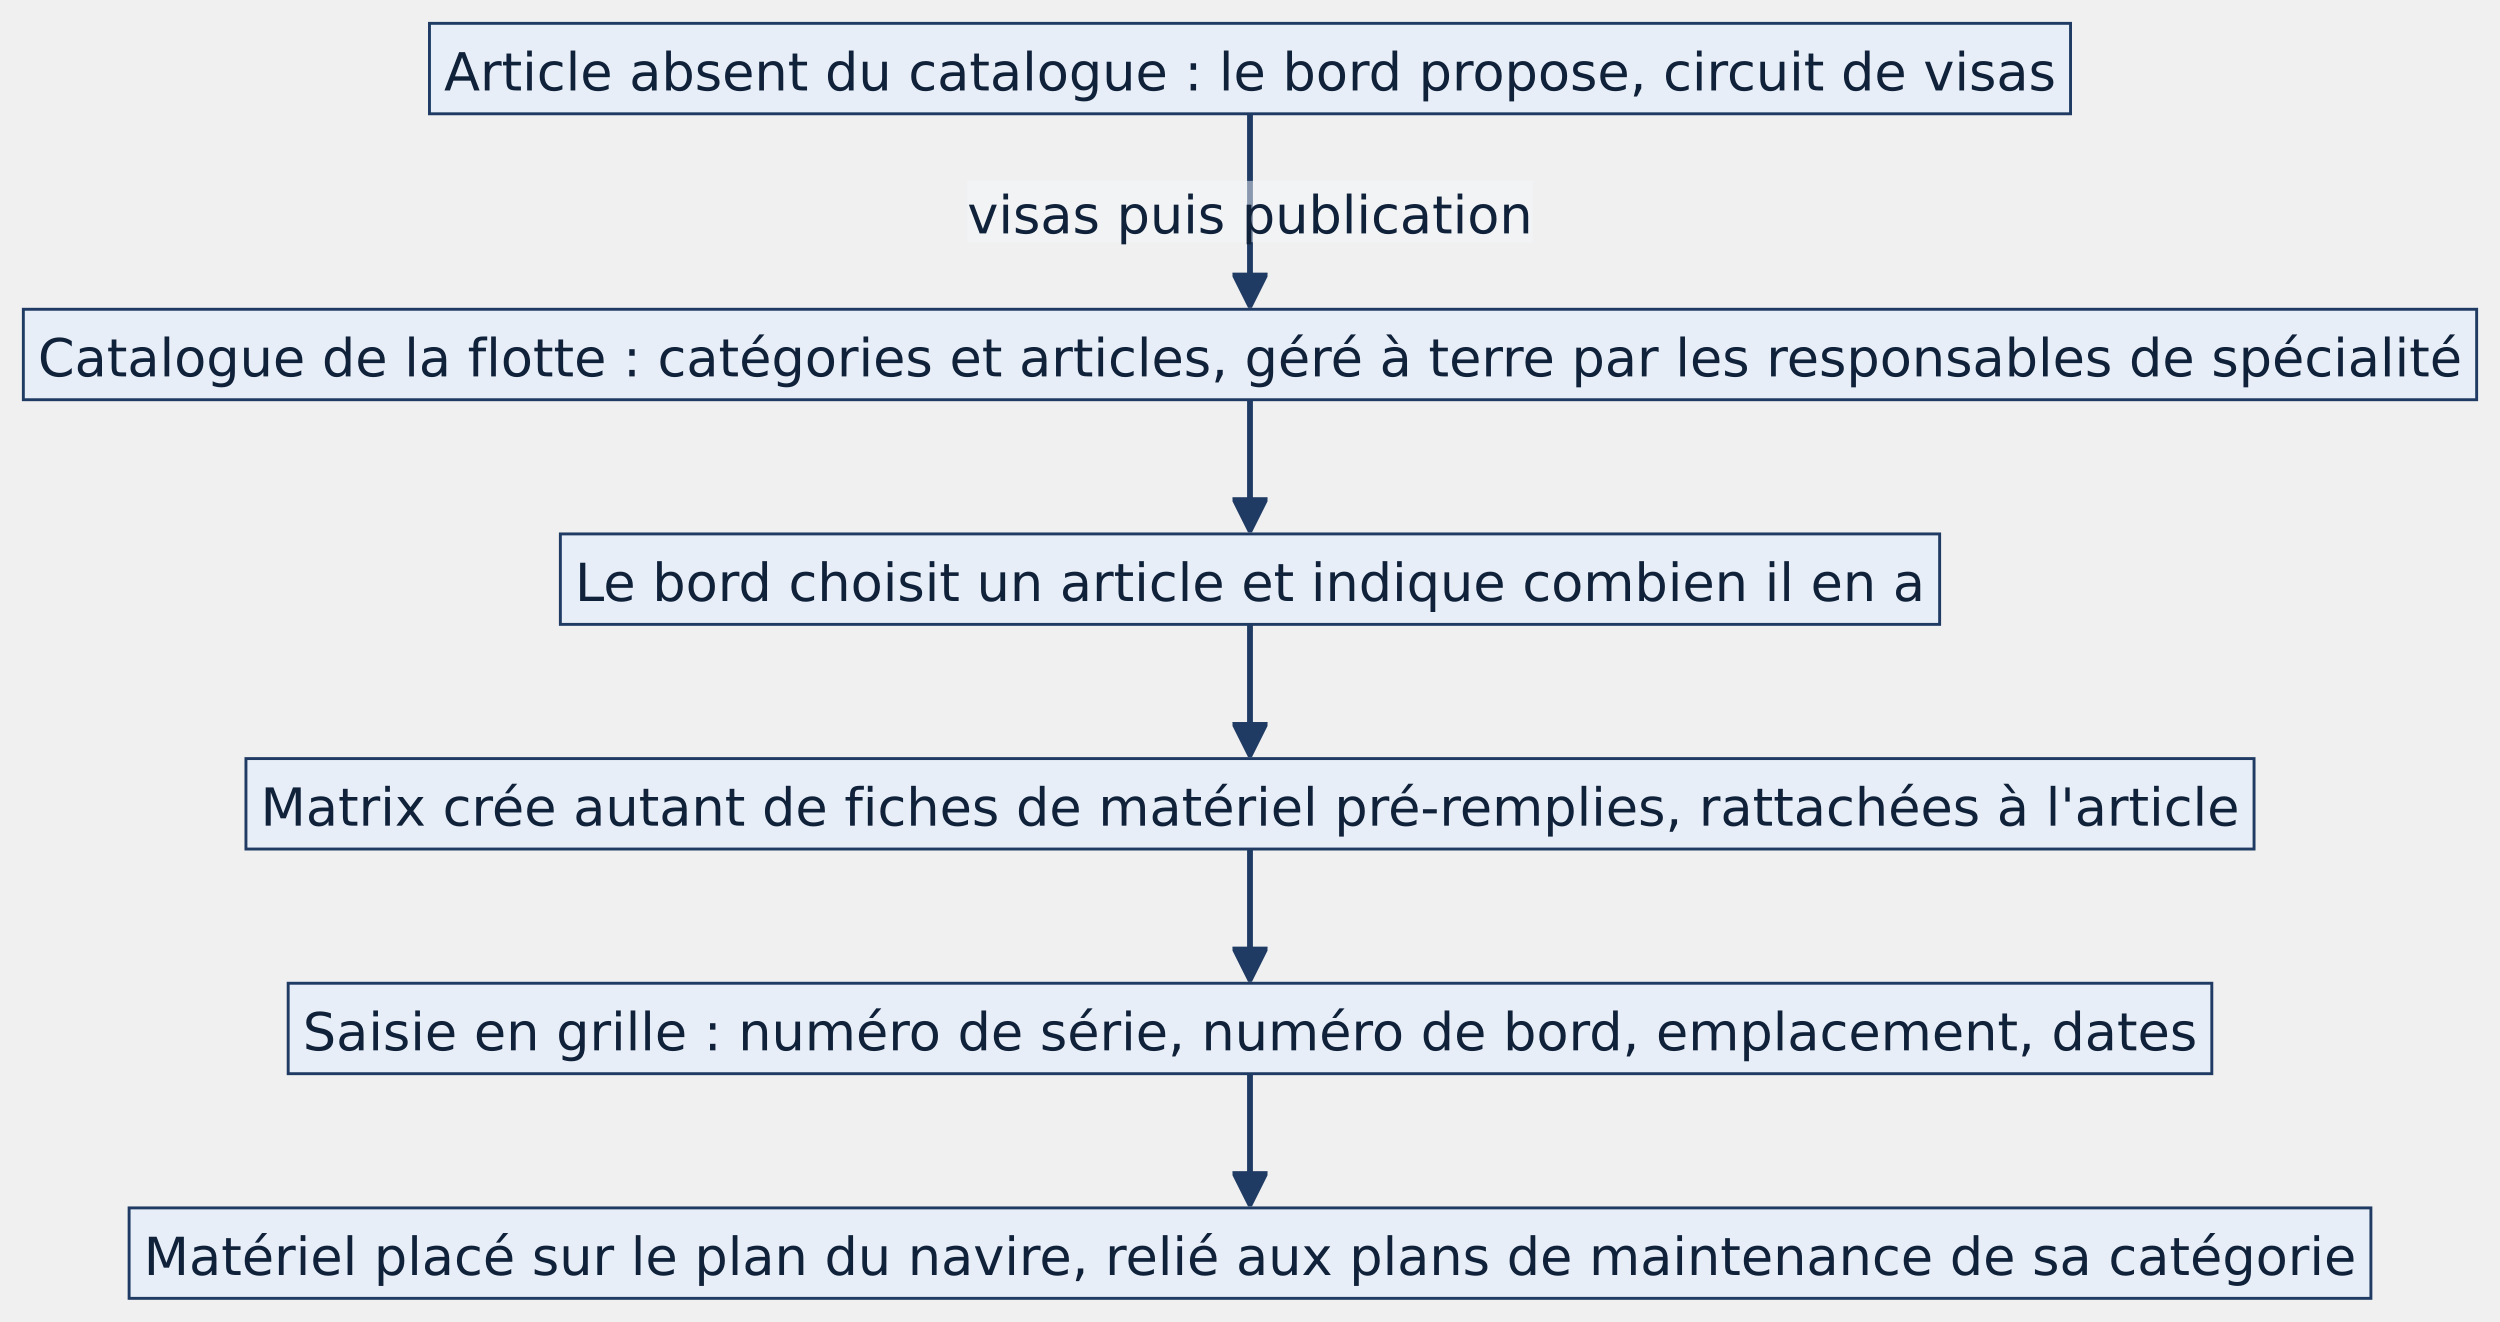
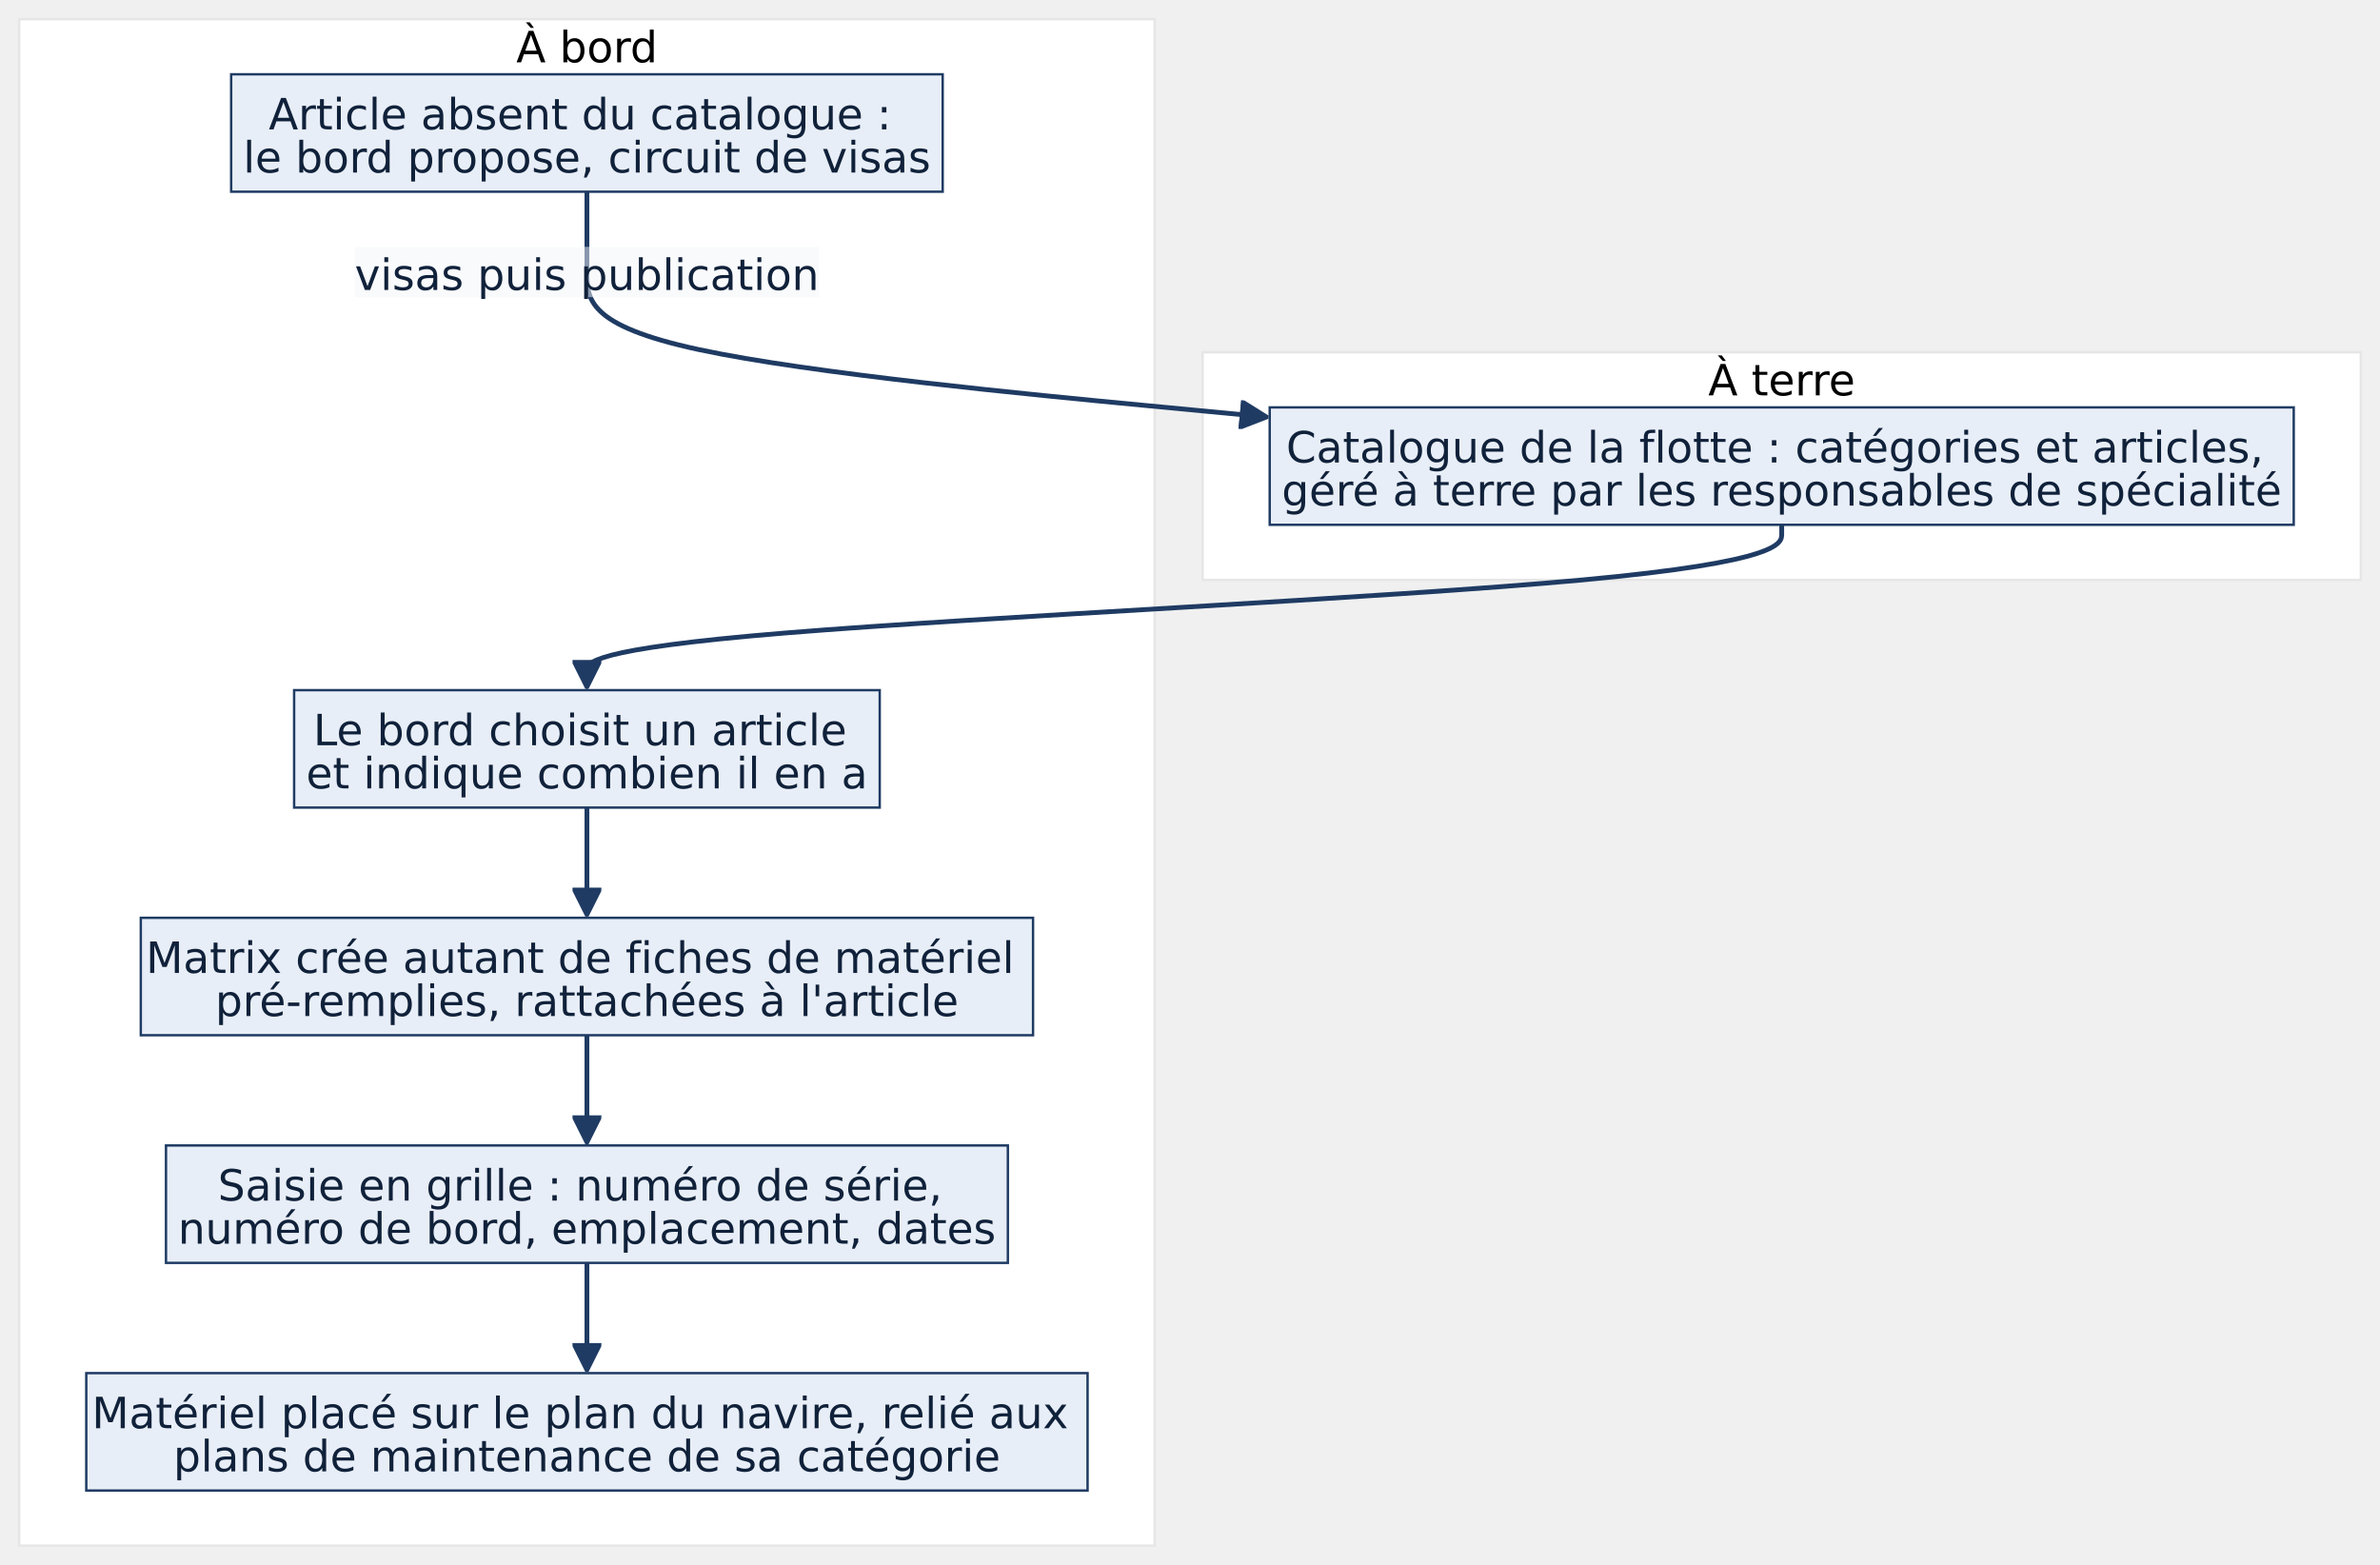
- <svg xmlns="http://www.w3.org/2000/svg" aria-roledescription="flowchart-v2" role="graphics-document document" viewBox="-8 -8 856.859 453" style="max-width: 856.859px;" width="100%" id="sS22_equiper_depuis_cataloguemmd">
+ <svg xmlns="http://www.w3.org/2000/svg" aria-roledescription="flowchart-v2" role="graphics-document document" viewBox="-8 -8 993.114 653" style="max-width: 993.114px;" width="100%" id="sS22_equiper_depuis_cataloguemmd">
  <style>#sS22_equiper_depuis_cataloguemmd{font-family:DejaVu Sans,Arial,sans-serif;font-size:18px;fill:#10213a;}#sS22_equiper_depuis_cataloguemmd .error-icon{fill:#ffffff;}#sS22_equiper_depuis_cataloguemmd .error-text{fill:#000000;stroke:#000000;}#sS22_equiper_depuis_cataloguemmd .edge-thickness-normal{stroke-width:2px;}#sS22_equiper_depuis_cataloguemmd .edge-thickness-thick{stroke-width:3.5px;}#sS22_equiper_depuis_cataloguemmd .edge-pattern-solid{stroke-dasharray:0;}#sS22_equiper_depuis_cataloguemmd .edge-pattern-dashed{stroke-dasharray:3;}#sS22_equiper_depuis_cataloguemmd .edge-pattern-dotted{stroke-dasharray:2;}#sS22_equiper_depuis_cataloguemmd .marker{fill:#1f3b63;stroke:#1f3b63;}#sS22_equiper_depuis_cataloguemmd .marker.cross{stroke:#1f3b63;}#sS22_equiper_depuis_cataloguemmd svg{font-family:DejaVu Sans,Arial,sans-serif;font-size:18px;}#sS22_equiper_depuis_cataloguemmd .label{font-family:DejaVu Sans,Arial,sans-serif;color:#10213a;}#sS22_equiper_depuis_cataloguemmd .cluster-label text{fill:#000000;}#sS22_equiper_depuis_cataloguemmd .cluster-label span,#sS22_equiper_depuis_cataloguemmd p{color:#000000;}#sS22_equiper_depuis_cataloguemmd .label text,#sS22_equiper_depuis_cataloguemmd span,#sS22_equiper_depuis_cataloguemmd p{fill:#10213a;color:#10213a;}#sS22_equiper_depuis_cataloguemmd .node rect,#sS22_equiper_depuis_cataloguemmd .node circle,#sS22_equiper_depuis_cataloguemmd .node ellipse,#sS22_equiper_depuis_cataloguemmd .node polygon,#sS22_equiper_depuis_cataloguemmd .node path{fill:#e8eef7;stroke:#1f3b63;stroke-width:1px;}#sS22_equiper_depuis_cataloguemmd .flowchart-label text{text-anchor:middle;}#sS22_equiper_depuis_cataloguemmd .node .katex path{fill:#000;stroke:#000;stroke-width:1px;}#sS22_equiper_depuis_cataloguemmd .node .label{text-align:center;}#sS22_equiper_depuis_cataloguemmd .node.clickable{cursor:pointer;}#sS22_equiper_depuis_cataloguemmd .arrowheadPath{fill:#0b0b0b;}#sS22_equiper_depuis_cataloguemmd .edgePath .path{stroke:#1f3b63;stroke-width:2.0px;}#sS22_equiper_depuis_cataloguemmd .flowchart-link{stroke:#1f3b63;fill:none;}#sS22_equiper_depuis_cataloguemmd .edgeLabel{background-color:#f3f6fa;text-align:center;}#sS22_equiper_depuis_cataloguemmd .edgeLabel rect{opacity:0.5;background-color:#f3f6fa;fill:#f3f6fa;}#sS22_equiper_depuis_cataloguemmd .labelBkg{background-color:rgba(243, 246, 250, 0.5);}#sS22_equiper_depuis_cataloguemmd .cluster rect{fill:#ffffff;stroke:hsl(0, 0%, 90%);stroke-width:1px;}#sS22_equiper_depuis_cataloguemmd .cluster text{fill:#000000;}#sS22_equiper_depuis_cataloguemmd .cluster span,#sS22_equiper_depuis_cataloguemmd p{color:#000000;}#sS22_equiper_depuis_cataloguemmd div.mermaidTooltip{position:absolute;text-align:center;max-width:200px;padding:2px;font-family:DejaVu Sans,Arial,sans-serif;font-size:12px;background:#ffffff;border:1px solid hsl(0, 0%, 90%);border-radius:2px;pointer-events:none;z-index:100;}#sS22_equiper_depuis_cataloguemmd .flowchartTitleText{text-anchor:middle;font-size:18px;fill:#10213a;}#sS22_equiper_depuis_cataloguemmd :root{--mermaid-font-family:"trebuchet ms",verdana,arial,sans-serif;}</style>
  <g>
    <marker orient="auto" markerHeight="12" markerWidth="12" markerUnits="userSpaceOnUse" refY="5" refX="6" viewBox="0 0 10 10" class="marker flowchart" id="sS22_equiper_depuis_cataloguemmd_flowchart-pointEnd">
      <path style="stroke-width: 1; stroke-dasharray: 1, 0;" class="arrowMarkerPath" d="M 0 0 L 10 5 L 0 10 z" />
    </marker>
    <marker orient="auto" markerHeight="12" markerWidth="12" markerUnits="userSpaceOnUse" refY="5" refX="4.5" viewBox="0 0 10 10" class="marker flowchart" id="sS22_equiper_depuis_cataloguemmd_flowchart-pointStart">
      <path style="stroke-width: 1; stroke-dasharray: 1, 0;" class="arrowMarkerPath" d="M 0 5 L 10 10 L 10 0 z" />
    </marker>
    <marker orient="auto" markerHeight="11" markerWidth="11" markerUnits="userSpaceOnUse" refY="5" refX="11" viewBox="0 0 10 10" class="marker flowchart" id="sS22_equiper_depuis_cataloguemmd_flowchart-circleEnd">
      <circle style="stroke-width: 1; stroke-dasharray: 1, 0;" class="arrowMarkerPath" r="5" cy="5" cx="5" />
    </marker>
    <marker orient="auto" markerHeight="11" markerWidth="11" markerUnits="userSpaceOnUse" refY="5" refX="-1" viewBox="0 0 10 10" class="marker flowchart" id="sS22_equiper_depuis_cataloguemmd_flowchart-circleStart">
      <circle style="stroke-width: 1; stroke-dasharray: 1, 0;" class="arrowMarkerPath" r="5" cy="5" cx="5" />
    </marker>
    <marker orient="auto" markerHeight="11" markerWidth="11" markerUnits="userSpaceOnUse" refY="5.2" refX="12" viewBox="0 0 11 11" class="marker cross flowchart" id="sS22_equiper_depuis_cataloguemmd_flowchart-crossEnd">
      <path style="stroke-width: 2; stroke-dasharray: 1, 0;" class="arrowMarkerPath" d="M 1,1 l 9,9 M 10,1 l -9,9" />
    </marker>
    <marker orient="auto" markerHeight="11" markerWidth="11" markerUnits="userSpaceOnUse" refY="5.2" refX="-1" viewBox="0 0 11 11" class="marker cross flowchart" id="sS22_equiper_depuis_cataloguemmd_flowchart-crossStart">
      <path style="stroke-width: 2; stroke-dasharray: 1, 0;" class="arrowMarkerPath" d="M 1,1 l 9,9 M 10,1 l -9,9" />
    </marker>
    <g class="root">
-       <g class="clusters" />
+       <g class="clusters">
+         <g id="BORD" class="cluster default flowchart-label">
+           <rect height="637" width="473.817" y="0" x="0" ry="0" rx="0" style="" />
+           <g transform="translate(236.9087, 0)" class="cluster-label">
+             <text style="">
+               <tspan class="row" x="0" dy="1em" xml:space="preserve">À bord</tspan>
+             </text>
+           </g>
+         </g>
+         <g id="TERRE" class="cluster default flowchart-label">
+           <rect height="95" width="483.297" y="139" x="493.817" ry="0" rx="0" style="" />
+           <g transform="translate(735.4658, 139)" class="cluster-label">
+             <text style="">
+               <tspan class="row" x="0" dy="1em" xml:space="preserve">À terre</tspan>
+             </text>
+           </g>
+         </g>
+       </g>
      <g class="edgePaths">
-         <path marker-end="url(#sS22_equiper_depuis_cataloguemmd_flowchart-pointEnd)" style="fill:none;" class="edge-thickness-normal edge-pattern-solid flowchart-link LS-CAT LE-EQ" id="L-CAT-EQ-0" d="M420.43,129L420.43,132.833C420.43,136.667,420.43,144.333,420.43,151.117C420.43,157.9,420.43,163.8,420.43,166.75L420.43,169.7" />
-         <path marker-end="url(#sS22_equiper_depuis_cataloguemmd_flowchart-pointEnd)" style="fill:none;" class="edge-thickness-normal edge-pattern-solid flowchart-link LS-EQ LE-FI" id="L-EQ-FI-0" d="M420.43,206L420.43,209.833C420.43,213.667,420.43,221.333,420.43,228.117C420.43,234.9,420.43,240.8,420.43,243.75L420.43,246.7" />
-         <path marker-end="url(#sS22_equiper_depuis_cataloguemmd_flowchart-pointEnd)" style="fill:none;" class="edge-thickness-normal edge-pattern-solid flowchart-link LS-FI LE-GR" id="L-FI-GR-0" d="M420.43,283L420.43,286.833C420.43,290.667,420.43,298.333,420.43,305.117C420.43,311.9,420.43,317.8,420.43,320.75L420.43,323.7" />
-         <path marker-end="url(#sS22_equiper_depuis_cataloguemmd_flowchart-pointEnd)" style="fill:none;" class="edge-thickness-normal edge-pattern-solid flowchart-link LS-GR LE-PL" id="L-GR-PL-0" d="M420.43,360L420.43,363.833C420.43,367.667,420.43,375.333,420.43,382.117C420.43,388.9,420.43,394.8,420.43,397.75L420.43,400.7" />
-         <path marker-end="url(#sS22_equiper_depuis_cataloguemmd_flowchart-pointEnd)" style="fill:none;" class="edge-thickness-normal edge-pattern-solid flowchart-link LS-PR LE-CAT" id="L-PR-CAT-0" d="M420.43,31L420.43,36.583C420.43,42.167,420.43,53.333,420.43,63.617C420.43,73.9,420.43,83.3,420.43,88L420.43,92.7" />
+         <path marker-end="url(#sS22_equiper_depuis_cataloguemmd_flowchart-pointEnd)" style="fill:none;" class="edge-thickness-normal edge-pattern-solid flowchart-link LS-CAT LE-EQ" id="L-CAT-EQ-0" d="M735.466,211L735.466,214.833C735.466,218.667,735.466,226.333,652.373,234C569.28,241.667,403.094,249.333,320.002,256.117C236.909,262.9,236.909,268.8,236.909,271.75L236.909,274.7" />
+         <path marker-end="url(#sS22_equiper_depuis_cataloguemmd_flowchart-pointEnd)" style="fill:none;" class="edge-thickness-normal edge-pattern-solid flowchart-link LS-EQ LE-FI" id="L-EQ-FI-0" d="M236.909,329L236.909,332.833C236.909,336.667,236.909,344.333,236.909,351.117C236.909,357.9,236.909,363.8,236.909,366.75L236.909,369.7" />
+         <path marker-end="url(#sS22_equiper_depuis_cataloguemmd_flowchart-pointEnd)" style="fill:none;" class="edge-thickness-normal edge-pattern-solid flowchart-link LS-FI LE-GR" id="L-FI-GR-0" d="M236.909,424L236.909,427.833C236.909,431.667,236.909,439.333,236.909,446.117C236.909,452.9,236.909,458.8,236.909,461.75L236.909,464.7" />
+         <path marker-end="url(#sS22_equiper_depuis_cataloguemmd_flowchart-pointEnd)" style="fill:none;" class="edge-thickness-normal edge-pattern-solid flowchart-link LS-GR LE-PL" id="L-GR-PL-0" d="M236.909,519L236.909,522.833C236.909,526.667,236.909,534.333,236.909,541.117C236.909,547.9,236.909,553.8,236.909,556.75L236.909,559.7" />
+         <path marker-end="url(#sS22_equiper_depuis_cataloguemmd_flowchart-pointEnd)" style="fill:none;" class="edge-thickness-normal edge-pattern-solid flowchart-link LS-PR LE-CAT" id="L-PR-CAT-0" d="M236.909,72L236.909,77.583C236.909,83.167,236.909,94.333,236.909,105.5C236.909,116.667,236.909,127.833,283.514,137.857C330.12,147.881,423.33,156.761,469.936,161.202L516.541,165.642" />
      </g>
      <g class="edgeLabels">
        <g class="edgeLabel">
          <g transform="translate(0, 0)" class="label">
            <rect height="0" width="0" ry="0" rx="0" />
            <text style="">
              <tspan class="row" x="0" dy="1em" xml:space="preserve" />
            </text>
          </g>
        </g>
        <g class="edgeLabel">
          <g transform="translate(0, 0)" class="label">
            <rect height="0" width="0" ry="0" rx="0" />
            <text style="">
              <tspan class="row" x="0" dy="1em" xml:space="preserve" />
            </text>
          </g>
        </g>
        <g class="edgeLabel">
          <g transform="translate(0, 0)" class="label">
            <rect height="0" width="0" ry="0" rx="0" />
            <text style="">
              <tspan class="row" x="0" dy="1em" xml:space="preserve" />
            </text>
          </g>
        </g>
        <g class="edgeLabel">
          <g transform="translate(0, 0)" class="label">
            <rect height="0" width="0" ry="0" rx="0" />
            <text style="">
              <tspan class="row" x="0" dy="1em" xml:space="preserve" />
            </text>
          </g>
        </g>
-         <g transform="translate(420.4297, 64.5)" class="edgeLabel">
+         <g transform="translate(236.9087, 105.5)" class="edgeLabel">
          <g transform="translate(-96.88281, -10.5)" class="label">
-             <rect height="21" width="193.766" ry="0" rx="0" />
+             <rect height="21.001" width="193.614" ry="0" rx="0" />
            <text style="">
              <tspan class="row" x="0" dy="1em" xml:space="preserve">visas puis publication</tspan>
            </text>
          </g>
        </g>
      </g>
      <g class="nodes">
-         <g transform="translate(420.4297, 113.5)" data-id="CAT" data-node="true" id="flowchart-CAT-509" class="node default default flowchart-label">
-           <rect height="31" width="840.859" y="-15.5" x="-420.43" ry="0" rx="0" style="" class="basic label-container" />
-           <g transform="translate(0, -10.5)" style="" class="label">
+         <g transform="translate(236.9087, 304.5)" data-id="EQ" data-node="true" id="flowchart-EQ-501" class="node default default flowchart-label">
+           <rect height="49" width="244.359" y="-24.5" x="-122.18" ry="0" rx="0" style="" class="basic label-container" />
+           <g transform="translate(0, -19.5)" style="" class="label">
            <rect />
            <text style="">
-               <tspan class="row" x="0" dy="1em" xml:space="preserve">Catalogue de la flotte : catégories et articles, géré à terre par les responsables de spécialité</tspan>
+               <tspan class="row" x="0" dy="1em" xml:space="preserve">Le bord choisit un article</tspan>
+               <tspan class="row" x="0" dy="1em" xml:space="preserve">et indique combien il en a</tspan>
            </text>
          </g>
        </g>
-         <g transform="translate(420.4297, 190.5)" data-id="EQ" data-node="true" id="flowchart-EQ-510" class="node default default flowchart-label">
-           <rect height="31" width="472.734" y="-15.5" x="-236.367" ry="0" rx="0" style="" class="basic label-container" />
-           <g transform="translate(0, -10.5)" style="" class="label">
+         <g transform="translate(236.9087, 399.5)" data-id="FI" data-node="true" id="flowchart-FI-502" class="node default default flowchart-label">
+           <rect height="49" width="372.312" y="-24.5" x="-186.156" ry="0" rx="0" style="" class="basic label-container" />
+           <g transform="translate(0, -19.5)" style="" class="label">
            <rect />
            <text style="">
-               <tspan class="row" x="0" dy="1em" xml:space="preserve">Le bord choisit un article et indique combien il en a</tspan>
+               <tspan class="row" x="0" dy="1em" xml:space="preserve">Matrix crée autant de fiches de matériel</tspan>
+               <tspan class="row" x="0" dy="1em" xml:space="preserve">pré-remplies, rattachées à l'article</tspan>
            </text>
          </g>
        </g>
-         <g transform="translate(420.4297, 267.5)" data-id="FI" data-node="true" id="flowchart-FI-511" class="node default default flowchart-label">
-           <rect height="31" width="688.266" y="-15.5" x="-344.133" ry="0" rx="0" style="" class="basic label-container" />
-           <g transform="translate(0, -10.5)" style="" class="label">
+         <g transform="translate(236.9087, 494.5)" data-id="GR" data-node="true" id="flowchart-GR-503" class="node default default flowchart-label">
+           <rect height="49" width="351.297" y="-24.5" x="-175.648" ry="0" rx="0" style="" class="basic label-container" />
+           <g transform="translate(0, -19.5)" style="" class="label">
            <rect />
            <text style="">
-               <tspan class="row" x="0" dy="1em" xml:space="preserve">Matrix crée autant de fiches de matériel pré-remplies, rattachées à l'article</tspan>
+               <tspan class="row" x="0" dy="1em" xml:space="preserve">Saisie en grille : numéro de série,</tspan>
+               <tspan class="row" x="0" dy="1em" xml:space="preserve">numéro de bord, emplacement, dates</tspan>
            </text>
          </g>
        </g>
-         <g transform="translate(420.4297, 344.5)" data-id="GR" data-node="true" id="flowchart-GR-512" class="node default default flowchart-label">
-           <rect height="31" width="659.312" y="-15.5" x="-329.656" ry="0" rx="0" style="" class="basic label-container" />
-           <g transform="translate(0, -10.5)" style="" class="label">
+         <g transform="translate(236.9087, 589.5)" data-id="PL" data-node="true" id="flowchart-PL-504" class="node default default flowchart-label">
+           <rect height="49" width="417.817" y="-24.5" x="-208.909" ry="0" rx="0" style="" class="basic label-container" />
+           <g transform="translate(0, -19.5)" style="" class="label">
            <rect />
            <text style="">
-               <tspan class="row" x="0" dy="1em" xml:space="preserve">Saisie en grille : numéro de série, numéro de bord, emplacement, dates</tspan>
+               <tspan class="row" x="0" dy="1em" xml:space="preserve">Matériel placé sur le plan du navire, relié aux</tspan>
+               <tspan class="row" x="0" dy="1em" xml:space="preserve">plans de maintenance de sa catégorie</tspan>
            </text>
          </g>
        </g>
-         <g transform="translate(420.4297, 421.5)" data-id="PL" data-node="true" id="flowchart-PL-513" class="node default default flowchart-label">
-           <rect height="31" width="768.359" y="-15.5" x="-384.18" ry="0" rx="0" style="" class="basic label-container" />
-           <g transform="translate(0, -10.5)" style="" class="label">
+         <g transform="translate(236.9087, 47.5)" data-id="PR" data-node="true" id="flowchart-PR-505" class="node default default flowchart-label">
+           <rect height="49" width="296.906" y="-24.5" x="-148.453" ry="0" rx="0" style="" class="basic label-container" />
+           <g transform="translate(0, -19.5)" style="" class="label">
            <rect />
            <text style="">
-               <tspan class="row" x="0" dy="1em" xml:space="preserve">Matériel placé sur le plan du navire, relié aux plans de maintenance de sa catégorie</tspan>
+               <tspan class="row" x="0" dy="1em" xml:space="preserve">Article absent du catalogue :</tspan>
+               <tspan class="row" x="0" dy="1em" xml:space="preserve">le bord propose, circuit de visas</tspan>
            </text>
          </g>
        </g>
-         <g transform="translate(420.4297, 15.5)" data-id="PR" data-node="true" id="flowchart-PR-514" class="node default default flowchart-label">
-           <rect height="31" width="562.469" y="-15.5" x="-281.234" ry="0" rx="0" style="" class="basic label-container" />
-           <g transform="translate(0, -10.5)" style="" class="label">
+         <g transform="translate(735.4658, 186.5)" data-id="CAT" data-node="true" id="flowchart-CAT-500" class="node default default flowchart-label">
+           <rect height="49" width="427.297" y="-24.5" x="-213.648" ry="0" rx="0" style="" class="basic label-container" />
+           <g transform="translate(0, -19.5)" style="" class="label">
            <rect />
            <text style="">
-               <tspan class="row" x="0" dy="1em" xml:space="preserve">Article absent du catalogue : le bord propose, circuit de visas</tspan>
+               <tspan class="row" x="0" dy="1em" xml:space="preserve">Catalogue de la flotte : catégories et articles,</tspan>
+               <tspan class="row" x="0" dy="1em" xml:space="preserve">géré à terre par les responsables de spécialité</tspan>
            </text>
          </g>
        </g>
      </g>
    </g>
  </g>
</svg>
